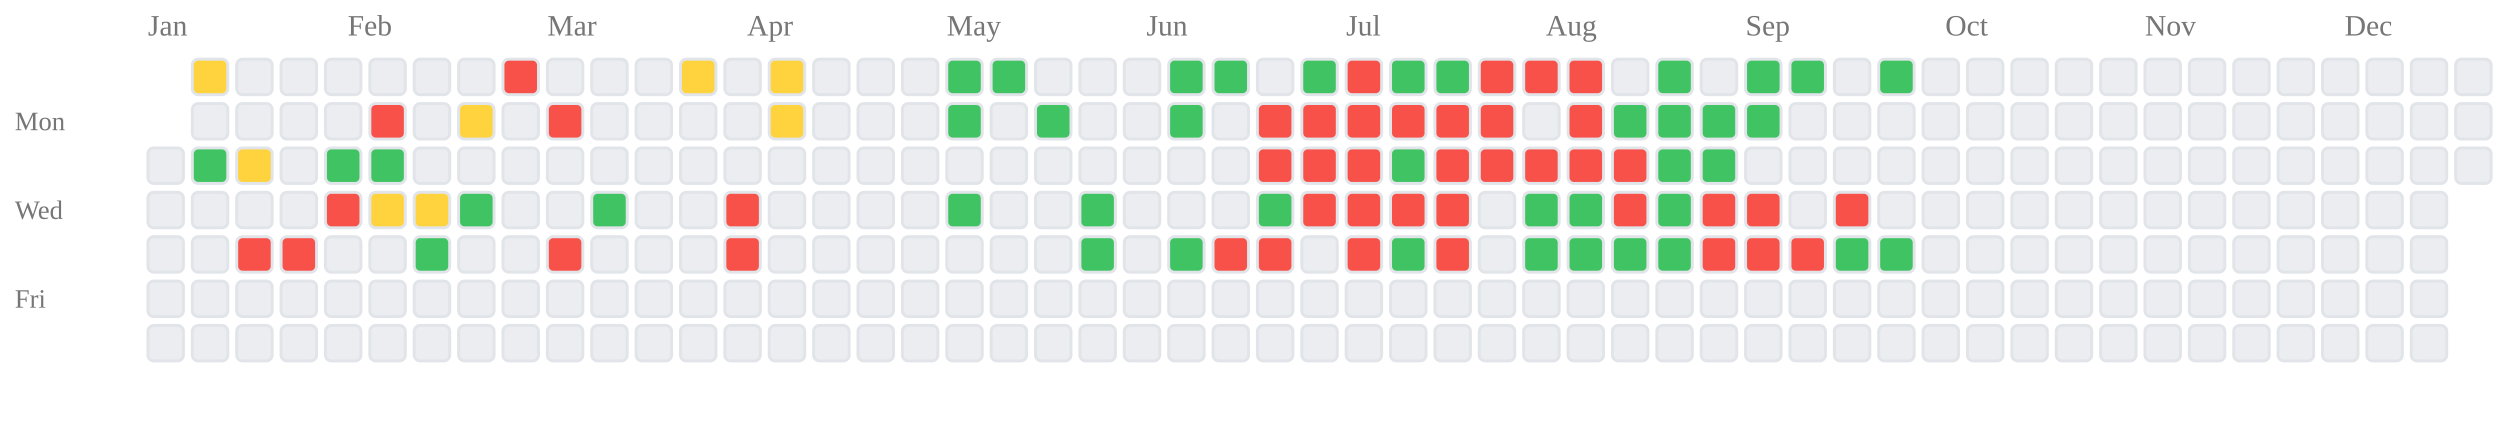
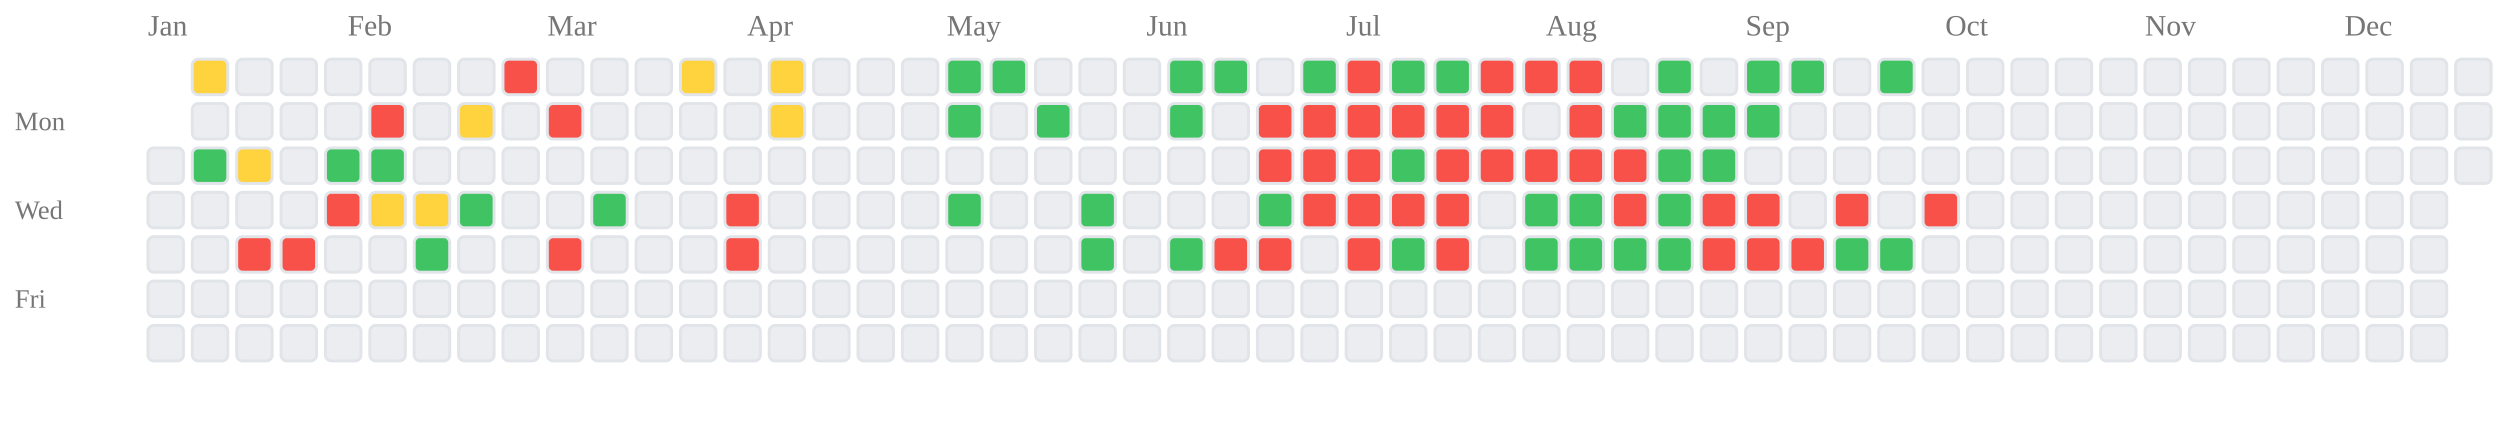
<svg xmlns="http://www.w3.org/2000/svg" width="845" height="145">
  <style>
        .month { font-size: 10px; fill: #767676; }
        .day { font-size: 9px; fill: #767676; }
        .cell { stroke: #e1e4e8; stroke-width: 1; }
        .cell-profit { fill: #40c463; }
        .cell-loss { fill: #f85149; }
        .cell-breakeven { fill: #ffd33d; }
        .cell-empty { fill: #ebedf0; }
    </style>
  <text x="50.0" y="12" class="month">Jan</text>
  <text x="117.5" y="12" class="month">Feb</text>
  <text x="185.0" y="12" class="month">Mar</text>
  <text x="252.5" y="12" class="month">Apr</text>
  <text x="320.0" y="12" class="month">May</text>
  <text x="387.5" y="12" class="month">Jun</text>
  <text x="455.0" y="12" class="month">Jul</text>
  <text x="522.5" y="12" class="month">Aug</text>
  <text x="590.0" y="12" class="month">Sep</text>
  <text x="657.5" y="12" class="month">Oct</text>
  <text x="725.0" y="12" class="month">Nov</text>
  <text x="792.5" y="12" class="month">Dec</text>
  <text x="5" y="44" class="day">Mon</text>
  <text x="5" y="74" class="day">Wed</text>
  <text x="5" y="104" class="day">Fri</text>
  <rect x="50" y="50" width="12" height="12" class="cell cell-empty" rx="2" ry="2" />
  <rect x="50" y="65" width="12" height="12" class="cell cell-empty" rx="2" ry="2" />
  <rect x="50" y="80" width="12" height="12" class="cell cell-empty" rx="2" ry="2" />
  <rect x="50" y="95" width="12" height="12" class="cell cell-empty" rx="2" ry="2" />
  <rect x="50" y="110" width="12" height="12" class="cell cell-empty" rx="2" ry="2" />
  <rect x="65" y="20" width="12" height="12" class="cell cell-breakeven" rx="2" ry="2" />
  <rect x="65" y="35" width="12" height="12" class="cell cell-empty" rx="2" ry="2" />
  <rect x="65" y="50" width="12" height="12" class="cell cell-profit" rx="2" ry="2" />
  <rect x="65" y="65" width="12" height="12" class="cell cell-empty" rx="2" ry="2" />
  <rect x="65" y="80" width="12" height="12" class="cell cell-empty" rx="2" ry="2" />
  <rect x="65" y="95" width="12" height="12" class="cell cell-empty" rx="2" ry="2" />
  <rect x="65" y="110" width="12" height="12" class="cell cell-empty" rx="2" ry="2" />
  <rect x="80" y="20" width="12" height="12" class="cell cell-empty" rx="2" ry="2" />
  <rect x="80" y="35" width="12" height="12" class="cell cell-empty" rx="2" ry="2" />
  <rect x="80" y="50" width="12" height="12" class="cell cell-breakeven" rx="2" ry="2" />
  <rect x="80" y="65" width="12" height="12" class="cell cell-empty" rx="2" ry="2" />
  <rect x="80" y="80" width="12" height="12" class="cell cell-loss" rx="2" ry="2" />
  <rect x="80" y="95" width="12" height="12" class="cell cell-empty" rx="2" ry="2" />
  <rect x="80" y="110" width="12" height="12" class="cell cell-empty" rx="2" ry="2" />
  <rect x="95" y="20" width="12" height="12" class="cell cell-empty" rx="2" ry="2" />
  <rect x="95" y="35" width="12" height="12" class="cell cell-empty" rx="2" ry="2" />
  <rect x="95" y="50" width="12" height="12" class="cell cell-empty" rx="2" ry="2" />
  <rect x="95" y="65" width="12" height="12" class="cell cell-empty" rx="2" ry="2" />
  <rect x="95" y="80" width="12" height="12" class="cell cell-loss" rx="2" ry="2" />
  <rect x="95" y="95" width="12" height="12" class="cell cell-empty" rx="2" ry="2" />
  <rect x="95" y="110" width="12" height="12" class="cell cell-empty" rx="2" ry="2" />
  <rect x="110" y="20" width="12" height="12" class="cell cell-empty" rx="2" ry="2" />
  <rect x="110" y="35" width="12" height="12" class="cell cell-empty" rx="2" ry="2" />
  <rect x="110" y="50" width="12" height="12" class="cell cell-profit" rx="2" ry="2" />
  <rect x="110" y="65" width="12" height="12" class="cell cell-loss" rx="2" ry="2" />
  <rect x="110" y="80" width="12" height="12" class="cell cell-empty" rx="2" ry="2" />
  <rect x="110" y="95" width="12" height="12" class="cell cell-empty" rx="2" ry="2" />
  <rect x="110" y="110" width="12" height="12" class="cell cell-empty" rx="2" ry="2" />
  <rect x="125" y="20" width="12" height="12" class="cell cell-empty" rx="2" ry="2" />
  <rect x="125" y="35" width="12" height="12" class="cell cell-loss" rx="2" ry="2" />
  <rect x="125" y="50" width="12" height="12" class="cell cell-profit" rx="2" ry="2" />
  <rect x="125" y="65" width="12" height="12" class="cell cell-breakeven" rx="2" ry="2" />
  <rect x="125" y="80" width="12" height="12" class="cell cell-empty" rx="2" ry="2" />
  <rect x="125" y="95" width="12" height="12" class="cell cell-empty" rx="2" ry="2" />
  <rect x="125" y="110" width="12" height="12" class="cell cell-empty" rx="2" ry="2" />
  <rect x="140" y="20" width="12" height="12" class="cell cell-empty" rx="2" ry="2" />
  <rect x="140" y="35" width="12" height="12" class="cell cell-empty" rx="2" ry="2" />
  <rect x="140" y="50" width="12" height="12" class="cell cell-empty" rx="2" ry="2" />
  <rect x="140" y="65" width="12" height="12" class="cell cell-breakeven" rx="2" ry="2" />
  <rect x="140" y="80" width="12" height="12" class="cell cell-profit" rx="2" ry="2" />
  <rect x="140" y="95" width="12" height="12" class="cell cell-empty" rx="2" ry="2" />
  <rect x="140" y="110" width="12" height="12" class="cell cell-empty" rx="2" ry="2" />
  <rect x="155" y="20" width="12" height="12" class="cell cell-empty" rx="2" ry="2" />
  <rect x="155" y="35" width="12" height="12" class="cell cell-breakeven" rx="2" ry="2" />
  <rect x="155" y="50" width="12" height="12" class="cell cell-empty" rx="2" ry="2" />
  <rect x="155" y="65" width="12" height="12" class="cell cell-profit" rx="2" ry="2" />
  <rect x="155" y="80" width="12" height="12" class="cell cell-empty" rx="2" ry="2" />
  <rect x="155" y="95" width="12" height="12" class="cell cell-empty" rx="2" ry="2" />
  <rect x="155" y="110" width="12" height="12" class="cell cell-empty" rx="2" ry="2" />
  <rect x="170" y="20" width="12" height="12" class="cell cell-loss" rx="2" ry="2" />
  <rect x="170" y="35" width="12" height="12" class="cell cell-empty" rx="2" ry="2" />
  <rect x="170" y="50" width="12" height="12" class="cell cell-empty" rx="2" ry="2" />
  <rect x="170" y="65" width="12" height="12" class="cell cell-empty" rx="2" ry="2" />
  <rect x="170" y="80" width="12" height="12" class="cell cell-empty" rx="2" ry="2" />
  <rect x="170" y="95" width="12" height="12" class="cell cell-empty" rx="2" ry="2" />
  <rect x="170" y="110" width="12" height="12" class="cell cell-empty" rx="2" ry="2" />
  <rect x="185" y="20" width="12" height="12" class="cell cell-empty" rx="2" ry="2" />
  <rect x="185" y="35" width="12" height="12" class="cell cell-loss" rx="2" ry="2" />
  <rect x="185" y="50" width="12" height="12" class="cell cell-empty" rx="2" ry="2" />
  <rect x="185" y="65" width="12" height="12" class="cell cell-empty" rx="2" ry="2" />
  <rect x="185" y="80" width="12" height="12" class="cell cell-loss" rx="2" ry="2" />
  <rect x="185" y="95" width="12" height="12" class="cell cell-empty" rx="2" ry="2" />
  <rect x="185" y="110" width="12" height="12" class="cell cell-empty" rx="2" ry="2" />
  <rect x="200" y="20" width="12" height="12" class="cell cell-empty" rx="2" ry="2" />
  <rect x="200" y="35" width="12" height="12" class="cell cell-empty" rx="2" ry="2" />
  <rect x="200" y="50" width="12" height="12" class="cell cell-empty" rx="2" ry="2" />
  <rect x="200" y="65" width="12" height="12" class="cell cell-profit" rx="2" ry="2" />
  <rect x="200" y="80" width="12" height="12" class="cell cell-empty" rx="2" ry="2" />
  <rect x="200" y="95" width="12" height="12" class="cell cell-empty" rx="2" ry="2" />
  <rect x="200" y="110" width="12" height="12" class="cell cell-empty" rx="2" ry="2" />
  <rect x="215" y="20" width="12" height="12" class="cell cell-empty" rx="2" ry="2" />
  <rect x="215" y="35" width="12" height="12" class="cell cell-empty" rx="2" ry="2" />
  <rect x="215" y="50" width="12" height="12" class="cell cell-empty" rx="2" ry="2" />
  <rect x="215" y="65" width="12" height="12" class="cell cell-empty" rx="2" ry="2" />
  <rect x="215" y="80" width="12" height="12" class="cell cell-empty" rx="2" ry="2" />
  <rect x="215" y="95" width="12" height="12" class="cell cell-empty" rx="2" ry="2" />
  <rect x="215" y="110" width="12" height="12" class="cell cell-empty" rx="2" ry="2" />
  <rect x="230" y="20" width="12" height="12" class="cell cell-breakeven" rx="2" ry="2" />
  <rect x="230" y="35" width="12" height="12" class="cell cell-empty" rx="2" ry="2" />
  <rect x="230" y="50" width="12" height="12" class="cell cell-empty" rx="2" ry="2" />
  <rect x="230" y="65" width="12" height="12" class="cell cell-empty" rx="2" ry="2" />
  <rect x="230" y="80" width="12" height="12" class="cell cell-empty" rx="2" ry="2" />
  <rect x="230" y="95" width="12" height="12" class="cell cell-empty" rx="2" ry="2" />
  <rect x="230" y="110" width="12" height="12" class="cell cell-empty" rx="2" ry="2" />
  <rect x="245" y="20" width="12" height="12" class="cell cell-empty" rx="2" ry="2" />
  <rect x="245" y="35" width="12" height="12" class="cell cell-empty" rx="2" ry="2" />
  <rect x="245" y="50" width="12" height="12" class="cell cell-empty" rx="2" ry="2" />
  <rect x="245" y="65" width="12" height="12" class="cell cell-loss" rx="2" ry="2" />
  <rect x="245" y="80" width="12" height="12" class="cell cell-loss" rx="2" ry="2" />
  <rect x="245" y="95" width="12" height="12" class="cell cell-empty" rx="2" ry="2" />
  <rect x="245" y="110" width="12" height="12" class="cell cell-empty" rx="2" ry="2" />
  <rect x="260" y="20" width="12" height="12" class="cell cell-breakeven" rx="2" ry="2" />
  <rect x="260" y="35" width="12" height="12" class="cell cell-breakeven" rx="2" ry="2" />
  <rect x="260" y="50" width="12" height="12" class="cell cell-empty" rx="2" ry="2" />
  <rect x="260" y="65" width="12" height="12" class="cell cell-empty" rx="2" ry="2" />
  <rect x="260" y="80" width="12" height="12" class="cell cell-empty" rx="2" ry="2" />
  <rect x="260" y="95" width="12" height="12" class="cell cell-empty" rx="2" ry="2" />
  <rect x="260" y="110" width="12" height="12" class="cell cell-empty" rx="2" ry="2" />
  <rect x="275" y="20" width="12" height="12" class="cell cell-empty" rx="2" ry="2" />
  <rect x="275" y="35" width="12" height="12" class="cell cell-empty" rx="2" ry="2" />
  <rect x="275" y="50" width="12" height="12" class="cell cell-empty" rx="2" ry="2" />
  <rect x="275" y="65" width="12" height="12" class="cell cell-empty" rx="2" ry="2" />
  <rect x="275" y="80" width="12" height="12" class="cell cell-empty" rx="2" ry="2" />
  <rect x="275" y="95" width="12" height="12" class="cell cell-empty" rx="2" ry="2" />
  <rect x="275" y="110" width="12" height="12" class="cell cell-empty" rx="2" ry="2" />
  <rect x="290" y="20" width="12" height="12" class="cell cell-empty" rx="2" ry="2" />
  <rect x="290" y="35" width="12" height="12" class="cell cell-empty" rx="2" ry="2" />
  <rect x="290" y="50" width="12" height="12" class="cell cell-empty" rx="2" ry="2" />
  <rect x="290" y="65" width="12" height="12" class="cell cell-empty" rx="2" ry="2" />
  <rect x="290" y="80" width="12" height="12" class="cell cell-empty" rx="2" ry="2" />
  <rect x="290" y="95" width="12" height="12" class="cell cell-empty" rx="2" ry="2" />
  <rect x="290" y="110" width="12" height="12" class="cell cell-empty" rx="2" ry="2" />
  <rect x="305" y="20" width="12" height="12" class="cell cell-empty" rx="2" ry="2" />
  <rect x="305" y="35" width="12" height="12" class="cell cell-empty" rx="2" ry="2" />
  <rect x="305" y="50" width="12" height="12" class="cell cell-empty" rx="2" ry="2" />
  <rect x="305" y="65" width="12" height="12" class="cell cell-empty" rx="2" ry="2" />
  <rect x="305" y="80" width="12" height="12" class="cell cell-empty" rx="2" ry="2" />
  <rect x="305" y="95" width="12" height="12" class="cell cell-empty" rx="2" ry="2" />
  <rect x="305" y="110" width="12" height="12" class="cell cell-empty" rx="2" ry="2" />
  <rect x="320" y="20" width="12" height="12" class="cell cell-profit" rx="2" ry="2" />
  <rect x="320" y="35" width="12" height="12" class="cell cell-profit" rx="2" ry="2" />
  <rect x="320" y="50" width="12" height="12" class="cell cell-empty" rx="2" ry="2" />
  <rect x="320" y="65" width="12" height="12" class="cell cell-profit" rx="2" ry="2" />
  <rect x="320" y="80" width="12" height="12" class="cell cell-empty" rx="2" ry="2" />
  <rect x="320" y="95" width="12" height="12" class="cell cell-empty" rx="2" ry="2" />
  <rect x="320" y="110" width="12" height="12" class="cell cell-empty" rx="2" ry="2" />
  <rect x="335" y="20" width="12" height="12" class="cell cell-profit" rx="2" ry="2" />
  <rect x="335" y="35" width="12" height="12" class="cell cell-empty" rx="2" ry="2" />
  <rect x="335" y="50" width="12" height="12" class="cell cell-empty" rx="2" ry="2" />
  <rect x="335" y="65" width="12" height="12" class="cell cell-empty" rx="2" ry="2" />
  <rect x="335" y="80" width="12" height="12" class="cell cell-empty" rx="2" ry="2" />
  <rect x="335" y="95" width="12" height="12" class="cell cell-empty" rx="2" ry="2" />
  <rect x="335" y="110" width="12" height="12" class="cell cell-empty" rx="2" ry="2" />
  <rect x="350" y="20" width="12" height="12" class="cell cell-empty" rx="2" ry="2" />
  <rect x="350" y="35" width="12" height="12" class="cell cell-profit" rx="2" ry="2" />
  <rect x="350" y="50" width="12" height="12" class="cell cell-empty" rx="2" ry="2" />
  <rect x="350" y="65" width="12" height="12" class="cell cell-empty" rx="2" ry="2" />
  <rect x="350" y="80" width="12" height="12" class="cell cell-empty" rx="2" ry="2" />
  <rect x="350" y="95" width="12" height="12" class="cell cell-empty" rx="2" ry="2" />
  <rect x="350" y="110" width="12" height="12" class="cell cell-empty" rx="2" ry="2" />
  <rect x="365" y="20" width="12" height="12" class="cell cell-empty" rx="2" ry="2" />
  <rect x="365" y="35" width="12" height="12" class="cell cell-empty" rx="2" ry="2" />
  <rect x="365" y="50" width="12" height="12" class="cell cell-empty" rx="2" ry="2" />
  <rect x="365" y="65" width="12" height="12" class="cell cell-profit" rx="2" ry="2" />
  <rect x="365" y="80" width="12" height="12" class="cell cell-profit" rx="2" ry="2" />
  <rect x="365" y="95" width="12" height="12" class="cell cell-empty" rx="2" ry="2" />
  <rect x="365" y="110" width="12" height="12" class="cell cell-empty" rx="2" ry="2" />
  <rect x="380" y="20" width="12" height="12" class="cell cell-empty" rx="2" ry="2" />
  <rect x="380" y="35" width="12" height="12" class="cell cell-empty" rx="2" ry="2" />
  <rect x="380" y="50" width="12" height="12" class="cell cell-empty" rx="2" ry="2" />
  <rect x="380" y="65" width="12" height="12" class="cell cell-empty" rx="2" ry="2" />
  <rect x="380" y="80" width="12" height="12" class="cell cell-empty" rx="2" ry="2" />
  <rect x="380" y="95" width="12" height="12" class="cell cell-empty" rx="2" ry="2" />
  <rect x="380" y="110" width="12" height="12" class="cell cell-empty" rx="2" ry="2" />
  <rect x="395" y="20" width="12" height="12" class="cell cell-profit" rx="2" ry="2" />
  <rect x="395" y="35" width="12" height="12" class="cell cell-profit" rx="2" ry="2" />
  <rect x="395" y="50" width="12" height="12" class="cell cell-empty" rx="2" ry="2" />
  <rect x="395" y="65" width="12" height="12" class="cell cell-empty" rx="2" ry="2" />
  <rect x="395" y="80" width="12" height="12" class="cell cell-profit" rx="2" ry="2" />
  <rect x="395" y="95" width="12" height="12" class="cell cell-empty" rx="2" ry="2" />
  <rect x="395" y="110" width="12" height="12" class="cell cell-empty" rx="2" ry="2" />
  <rect x="410" y="20" width="12" height="12" class="cell cell-profit" rx="2" ry="2" />
  <rect x="410" y="35" width="12" height="12" class="cell cell-empty" rx="2" ry="2" />
  <rect x="410" y="50" width="12" height="12" class="cell cell-empty" rx="2" ry="2" />
  <rect x="410" y="65" width="12" height="12" class="cell cell-empty" rx="2" ry="2" />
  <rect x="410" y="80" width="12" height="12" class="cell cell-loss" rx="2" ry="2" />
  <rect x="410" y="95" width="12" height="12" class="cell cell-empty" rx="2" ry="2" />
  <rect x="410" y="110" width="12" height="12" class="cell cell-empty" rx="2" ry="2" />
  <rect x="425" y="20" width="12" height="12" class="cell cell-empty" rx="2" ry="2" />
  <rect x="425" y="35" width="12" height="12" class="cell cell-loss" rx="2" ry="2" />
  <rect x="425" y="50" width="12" height="12" class="cell cell-loss" rx="2" ry="2" />
  <rect x="425" y="65" width="12" height="12" class="cell cell-profit" rx="2" ry="2" />
  <rect x="425" y="80" width="12" height="12" class="cell cell-loss" rx="2" ry="2" />
  <rect x="425" y="95" width="12" height="12" class="cell cell-empty" rx="2" ry="2" />
  <rect x="425" y="110" width="12" height="12" class="cell cell-empty" rx="2" ry="2" />
  <rect x="440" y="20" width="12" height="12" class="cell cell-profit" rx="2" ry="2" />
  <rect x="440" y="35" width="12" height="12" class="cell cell-loss" rx="2" ry="2" />
  <rect x="440" y="50" width="12" height="12" class="cell cell-loss" rx="2" ry="2" />
  <rect x="440" y="65" width="12" height="12" class="cell cell-loss" rx="2" ry="2" />
  <rect x="440" y="80" width="12" height="12" class="cell cell-empty" rx="2" ry="2" />
  <rect x="440" y="95" width="12" height="12" class="cell cell-empty" rx="2" ry="2" />
  <rect x="440" y="110" width="12" height="12" class="cell cell-empty" rx="2" ry="2" />
  <rect x="455" y="20" width="12" height="12" class="cell cell-loss" rx="2" ry="2" />
  <rect x="455" y="35" width="12" height="12" class="cell cell-loss" rx="2" ry="2" />
  <rect x="455" y="50" width="12" height="12" class="cell cell-loss" rx="2" ry="2" />
  <rect x="455" y="65" width="12" height="12" class="cell cell-loss" rx="2" ry="2" />
  <rect x="455" y="80" width="12" height="12" class="cell cell-loss" rx="2" ry="2" />
  <rect x="455" y="95" width="12" height="12" class="cell cell-empty" rx="2" ry="2" />
  <rect x="455" y="110" width="12" height="12" class="cell cell-empty" rx="2" ry="2" />
  <rect x="470" y="20" width="12" height="12" class="cell cell-profit" rx="2" ry="2" />
  <rect x="470" y="35" width="12" height="12" class="cell cell-loss" rx="2" ry="2" />
  <rect x="470" y="50" width="12" height="12" class="cell cell-profit" rx="2" ry="2" />
  <rect x="470" y="65" width="12" height="12" class="cell cell-loss" rx="2" ry="2" />
  <rect x="470" y="80" width="12" height="12" class="cell cell-profit" rx="2" ry="2" />
  <rect x="470" y="95" width="12" height="12" class="cell cell-empty" rx="2" ry="2" />
  <rect x="470" y="110" width="12" height="12" class="cell cell-empty" rx="2" ry="2" />
  <rect x="485" y="20" width="12" height="12" class="cell cell-profit" rx="2" ry="2" />
  <rect x="485" y="35" width="12" height="12" class="cell cell-loss" rx="2" ry="2" />
  <rect x="485" y="50" width="12" height="12" class="cell cell-loss" rx="2" ry="2" />
  <rect x="485" y="65" width="12" height="12" class="cell cell-loss" rx="2" ry="2" />
  <rect x="485" y="80" width="12" height="12" class="cell cell-loss" rx="2" ry="2" />
  <rect x="485" y="95" width="12" height="12" class="cell cell-empty" rx="2" ry="2" />
  <rect x="485" y="110" width="12" height="12" class="cell cell-empty" rx="2" ry="2" />
  <rect x="500" y="20" width="12" height="12" class="cell cell-loss" rx="2" ry="2" />
  <rect x="500" y="35" width="12" height="12" class="cell cell-loss" rx="2" ry="2" />
  <rect x="500" y="50" width="12" height="12" class="cell cell-loss" rx="2" ry="2" />
  <rect x="500" y="65" width="12" height="12" class="cell cell-empty" rx="2" ry="2" />
  <rect x="500" y="80" width="12" height="12" class="cell cell-empty" rx="2" ry="2" />
  <rect x="500" y="95" width="12" height="12" class="cell cell-empty" rx="2" ry="2" />
  <rect x="500" y="110" width="12" height="12" class="cell cell-empty" rx="2" ry="2" />
  <rect x="515" y="20" width="12" height="12" class="cell cell-loss" rx="2" ry="2" />
  <rect x="515" y="35" width="12" height="12" class="cell cell-empty" rx="2" ry="2" />
  <rect x="515" y="50" width="12" height="12" class="cell cell-loss" rx="2" ry="2" />
  <rect x="515" y="65" width="12" height="12" class="cell cell-profit" rx="2" ry="2" />
  <rect x="515" y="80" width="12" height="12" class="cell cell-profit" rx="2" ry="2" />
  <rect x="515" y="95" width="12" height="12" class="cell cell-empty" rx="2" ry="2" />
  <rect x="515" y="110" width="12" height="12" class="cell cell-empty" rx="2" ry="2" />
  <rect x="530" y="20" width="12" height="12" class="cell cell-loss" rx="2" ry="2" />
  <rect x="530" y="35" width="12" height="12" class="cell cell-loss" rx="2" ry="2" />
  <rect x="530" y="50" width="12" height="12" class="cell cell-loss" rx="2" ry="2" />
  <rect x="530" y="65" width="12" height="12" class="cell cell-profit" rx="2" ry="2" />
  <rect x="530" y="80" width="12" height="12" class="cell cell-profit" rx="2" ry="2" />
  <rect x="530" y="95" width="12" height="12" class="cell cell-empty" rx="2" ry="2" />
  <rect x="530" y="110" width="12" height="12" class="cell cell-empty" rx="2" ry="2" />
  <rect x="545" y="20" width="12" height="12" class="cell cell-empty" rx="2" ry="2" />
  <rect x="545" y="35" width="12" height="12" class="cell cell-profit" rx="2" ry="2" />
  <rect x="545" y="50" width="12" height="12" class="cell cell-loss" rx="2" ry="2" />
  <rect x="545" y="65" width="12" height="12" class="cell cell-loss" rx="2" ry="2" />
  <rect x="545" y="80" width="12" height="12" class="cell cell-profit" rx="2" ry="2" />
  <rect x="545" y="95" width="12" height="12" class="cell cell-empty" rx="2" ry="2" />
  <rect x="545" y="110" width="12" height="12" class="cell cell-empty" rx="2" ry="2" />
  <rect x="560" y="20" width="12" height="12" class="cell cell-profit" rx="2" ry="2" />
  <rect x="560" y="35" width="12" height="12" class="cell cell-profit" rx="2" ry="2" />
  <rect x="560" y="50" width="12" height="12" class="cell cell-profit" rx="2" ry="2" />
  <rect x="560" y="65" width="12" height="12" class="cell cell-profit" rx="2" ry="2" />
  <rect x="560" y="80" width="12" height="12" class="cell cell-profit" rx="2" ry="2" />
  <rect x="560" y="95" width="12" height="12" class="cell cell-empty" rx="2" ry="2" />
  <rect x="560" y="110" width="12" height="12" class="cell cell-empty" rx="2" ry="2" />
  <rect x="575" y="20" width="12" height="12" class="cell cell-empty" rx="2" ry="2" />
  <rect x="575" y="35" width="12" height="12" class="cell cell-profit" rx="2" ry="2" />
  <rect x="575" y="50" width="12" height="12" class="cell cell-profit" rx="2" ry="2" />
  <rect x="575" y="65" width="12" height="12" class="cell cell-loss" rx="2" ry="2" />
  <rect x="575" y="80" width="12" height="12" class="cell cell-loss" rx="2" ry="2" />
  <rect x="575" y="95" width="12" height="12" class="cell cell-empty" rx="2" ry="2" />
  <rect x="575" y="110" width="12" height="12" class="cell cell-empty" rx="2" ry="2" />
  <rect x="590" y="20" width="12" height="12" class="cell cell-profit" rx="2" ry="2" />
  <rect x="590" y="35" width="12" height="12" class="cell cell-profit" rx="2" ry="2" />
  <rect x="590" y="50" width="12" height="12" class="cell cell-empty" rx="2" ry="2" />
  <rect x="590" y="65" width="12" height="12" class="cell cell-loss" rx="2" ry="2" />
  <rect x="590" y="80" width="12" height="12" class="cell cell-loss" rx="2" ry="2" />
  <rect x="590" y="95" width="12" height="12" class="cell cell-empty" rx="2" ry="2" />
  <rect x="590" y="110" width="12" height="12" class="cell cell-empty" rx="2" ry="2" />
  <rect x="605" y="20" width="12" height="12" class="cell cell-profit" rx="2" ry="2" />
  <rect x="605" y="35" width="12" height="12" class="cell cell-empty" rx="2" ry="2" />
  <rect x="605" y="50" width="12" height="12" class="cell cell-empty" rx="2" ry="2" />
  <rect x="605" y="65" width="12" height="12" class="cell cell-empty" rx="2" ry="2" />
  <rect x="605" y="80" width="12" height="12" class="cell cell-loss" rx="2" ry="2" />
  <rect x="605" y="95" width="12" height="12" class="cell cell-empty" rx="2" ry="2" />
  <rect x="605" y="110" width="12" height="12" class="cell cell-empty" rx="2" ry="2" />
  <rect x="620" y="20" width="12" height="12" class="cell cell-empty" rx="2" ry="2" />
  <rect x="620" y="35" width="12" height="12" class="cell cell-empty" rx="2" ry="2" />
  <rect x="620" y="50" width="12" height="12" class="cell cell-empty" rx="2" ry="2" />
  <rect x="620" y="65" width="12" height="12" class="cell cell-loss" rx="2" ry="2" />
  <rect x="620" y="80" width="12" height="12" class="cell cell-profit" rx="2" ry="2" />
  <rect x="620" y="95" width="12" height="12" class="cell cell-empty" rx="2" ry="2" />
  <rect x="620" y="110" width="12" height="12" class="cell cell-empty" rx="2" ry="2" />
  <rect x="635" y="20" width="12" height="12" class="cell cell-profit" rx="2" ry="2" />
  <rect x="635" y="35" width="12" height="12" class="cell cell-empty" rx="2" ry="2" />
  <rect x="635" y="50" width="12" height="12" class="cell cell-empty" rx="2" ry="2" />
  <rect x="635" y="65" width="12" height="12" class="cell cell-empty" rx="2" ry="2" />
  <rect x="635" y="80" width="12" height="12" class="cell cell-profit" rx="2" ry="2" />
  <rect x="635" y="95" width="12" height="12" class="cell cell-empty" rx="2" ry="2" />
  <rect x="635" y="110" width="12" height="12" class="cell cell-empty" rx="2" ry="2" />
  <rect x="650" y="20" width="12" height="12" class="cell cell-empty" rx="2" ry="2" />
  <rect x="650" y="35" width="12" height="12" class="cell cell-empty" rx="2" ry="2" />
  <rect x="650" y="50" width="12" height="12" class="cell cell-empty" rx="2" ry="2" />
-   <rect x="650" y="65" width="12" height="12" class="cell cell-empty" rx="2" ry="2" />
+   <rect x="650" y="65" width="12" height="12" class="cell cell-loss" rx="2" ry="2" />
  <rect x="650" y="80" width="12" height="12" class="cell cell-empty" rx="2" ry="2" />
  <rect x="650" y="95" width="12" height="12" class="cell cell-empty" rx="2" ry="2" />
  <rect x="650" y="110" width="12" height="12" class="cell cell-empty" rx="2" ry="2" />
  <rect x="665" y="20" width="12" height="12" class="cell cell-empty" rx="2" ry="2" />
  <rect x="665" y="35" width="12" height="12" class="cell cell-empty" rx="2" ry="2" />
  <rect x="665" y="50" width="12" height="12" class="cell cell-empty" rx="2" ry="2" />
  <rect x="665" y="65" width="12" height="12" class="cell cell-empty" rx="2" ry="2" />
  <rect x="665" y="80" width="12" height="12" class="cell cell-empty" rx="2" ry="2" />
  <rect x="665" y="95" width="12" height="12" class="cell cell-empty" rx="2" ry="2" />
  <rect x="665" y="110" width="12" height="12" class="cell cell-empty" rx="2" ry="2" />
  <rect x="680" y="20" width="12" height="12" class="cell cell-empty" rx="2" ry="2" />
  <rect x="680" y="35" width="12" height="12" class="cell cell-empty" rx="2" ry="2" />
  <rect x="680" y="50" width="12" height="12" class="cell cell-empty" rx="2" ry="2" />
  <rect x="680" y="65" width="12" height="12" class="cell cell-empty" rx="2" ry="2" />
  <rect x="680" y="80" width="12" height="12" class="cell cell-empty" rx="2" ry="2" />
  <rect x="680" y="95" width="12" height="12" class="cell cell-empty" rx="2" ry="2" />
  <rect x="680" y="110" width="12" height="12" class="cell cell-empty" rx="2" ry="2" />
  <rect x="695" y="20" width="12" height="12" class="cell cell-empty" rx="2" ry="2" />
  <rect x="695" y="35" width="12" height="12" class="cell cell-empty" rx="2" ry="2" />
  <rect x="695" y="50" width="12" height="12" class="cell cell-empty" rx="2" ry="2" />
  <rect x="695" y="65" width="12" height="12" class="cell cell-empty" rx="2" ry="2" />
  <rect x="695" y="80" width="12" height="12" class="cell cell-empty" rx="2" ry="2" />
  <rect x="695" y="95" width="12" height="12" class="cell cell-empty" rx="2" ry="2" />
  <rect x="695" y="110" width="12" height="12" class="cell cell-empty" rx="2" ry="2" />
  <rect x="710" y="20" width="12" height="12" class="cell cell-empty" rx="2" ry="2" />
  <rect x="710" y="35" width="12" height="12" class="cell cell-empty" rx="2" ry="2" />
  <rect x="710" y="50" width="12" height="12" class="cell cell-empty" rx="2" ry="2" />
  <rect x="710" y="65" width="12" height="12" class="cell cell-empty" rx="2" ry="2" />
  <rect x="710" y="80" width="12" height="12" class="cell cell-empty" rx="2" ry="2" />
  <rect x="710" y="95" width="12" height="12" class="cell cell-empty" rx="2" ry="2" />
  <rect x="710" y="110" width="12" height="12" class="cell cell-empty" rx="2" ry="2" />
  <rect x="725" y="20" width="12" height="12" class="cell cell-empty" rx="2" ry="2" />
  <rect x="725" y="35" width="12" height="12" class="cell cell-empty" rx="2" ry="2" />
  <rect x="725" y="50" width="12" height="12" class="cell cell-empty" rx="2" ry="2" />
  <rect x="725" y="65" width="12" height="12" class="cell cell-empty" rx="2" ry="2" />
  <rect x="725" y="80" width="12" height="12" class="cell cell-empty" rx="2" ry="2" />
  <rect x="725" y="95" width="12" height="12" class="cell cell-empty" rx="2" ry="2" />
  <rect x="725" y="110" width="12" height="12" class="cell cell-empty" rx="2" ry="2" />
  <rect x="740" y="20" width="12" height="12" class="cell cell-empty" rx="2" ry="2" />
  <rect x="740" y="35" width="12" height="12" class="cell cell-empty" rx="2" ry="2" />
  <rect x="740" y="50" width="12" height="12" class="cell cell-empty" rx="2" ry="2" />
  <rect x="740" y="65" width="12" height="12" class="cell cell-empty" rx="2" ry="2" />
  <rect x="740" y="80" width="12" height="12" class="cell cell-empty" rx="2" ry="2" />
  <rect x="740" y="95" width="12" height="12" class="cell cell-empty" rx="2" ry="2" />
  <rect x="740" y="110" width="12" height="12" class="cell cell-empty" rx="2" ry="2" />
  <rect x="755" y="20" width="12" height="12" class="cell cell-empty" rx="2" ry="2" />
  <rect x="755" y="35" width="12" height="12" class="cell cell-empty" rx="2" ry="2" />
  <rect x="755" y="50" width="12" height="12" class="cell cell-empty" rx="2" ry="2" />
  <rect x="755" y="65" width="12" height="12" class="cell cell-empty" rx="2" ry="2" />
  <rect x="755" y="80" width="12" height="12" class="cell cell-empty" rx="2" ry="2" />
  <rect x="755" y="95" width="12" height="12" class="cell cell-empty" rx="2" ry="2" />
  <rect x="755" y="110" width="12" height="12" class="cell cell-empty" rx="2" ry="2" />
  <rect x="770" y="20" width="12" height="12" class="cell cell-empty" rx="2" ry="2" />
  <rect x="770" y="35" width="12" height="12" class="cell cell-empty" rx="2" ry="2" />
  <rect x="770" y="50" width="12" height="12" class="cell cell-empty" rx="2" ry="2" />
  <rect x="770" y="65" width="12" height="12" class="cell cell-empty" rx="2" ry="2" />
  <rect x="770" y="80" width="12" height="12" class="cell cell-empty" rx="2" ry="2" />
  <rect x="770" y="95" width="12" height="12" class="cell cell-empty" rx="2" ry="2" />
  <rect x="770" y="110" width="12" height="12" class="cell cell-empty" rx="2" ry="2" />
  <rect x="785" y="20" width="12" height="12" class="cell cell-empty" rx="2" ry="2" />
  <rect x="785" y="35" width="12" height="12" class="cell cell-empty" rx="2" ry="2" />
  <rect x="785" y="50" width="12" height="12" class="cell cell-empty" rx="2" ry="2" />
  <rect x="785" y="65" width="12" height="12" class="cell cell-empty" rx="2" ry="2" />
  <rect x="785" y="80" width="12" height="12" class="cell cell-empty" rx="2" ry="2" />
  <rect x="785" y="95" width="12" height="12" class="cell cell-empty" rx="2" ry="2" />
  <rect x="785" y="110" width="12" height="12" class="cell cell-empty" rx="2" ry="2" />
  <rect x="800" y="20" width="12" height="12" class="cell cell-empty" rx="2" ry="2" />
  <rect x="800" y="35" width="12" height="12" class="cell cell-empty" rx="2" ry="2" />
  <rect x="800" y="50" width="12" height="12" class="cell cell-empty" rx="2" ry="2" />
  <rect x="800" y="65" width="12" height="12" class="cell cell-empty" rx="2" ry="2" />
  <rect x="800" y="80" width="12" height="12" class="cell cell-empty" rx="2" ry="2" />
  <rect x="800" y="95" width="12" height="12" class="cell cell-empty" rx="2" ry="2" />
  <rect x="800" y="110" width="12" height="12" class="cell cell-empty" rx="2" ry="2" />
  <rect x="815" y="20" width="12" height="12" class="cell cell-empty" rx="2" ry="2" />
  <rect x="815" y="35" width="12" height="12" class="cell cell-empty" rx="2" ry="2" />
  <rect x="815" y="50" width="12" height="12" class="cell cell-empty" rx="2" ry="2" />
  <rect x="815" y="65" width="12" height="12" class="cell cell-empty" rx="2" ry="2" />
  <rect x="815" y="80" width="12" height="12" class="cell cell-empty" rx="2" ry="2" />
  <rect x="815" y="95" width="12" height="12" class="cell cell-empty" rx="2" ry="2" />
  <rect x="815" y="110" width="12" height="12" class="cell cell-empty" rx="2" ry="2" />
  <rect x="830" y="20" width="12" height="12" class="cell cell-empty" rx="2" ry="2" />
  <rect x="830" y="35" width="12" height="12" class="cell cell-empty" rx="2" ry="2" />
  <rect x="830" y="50" width="12" height="12" class="cell cell-empty" rx="2" ry="2" />
</svg>
